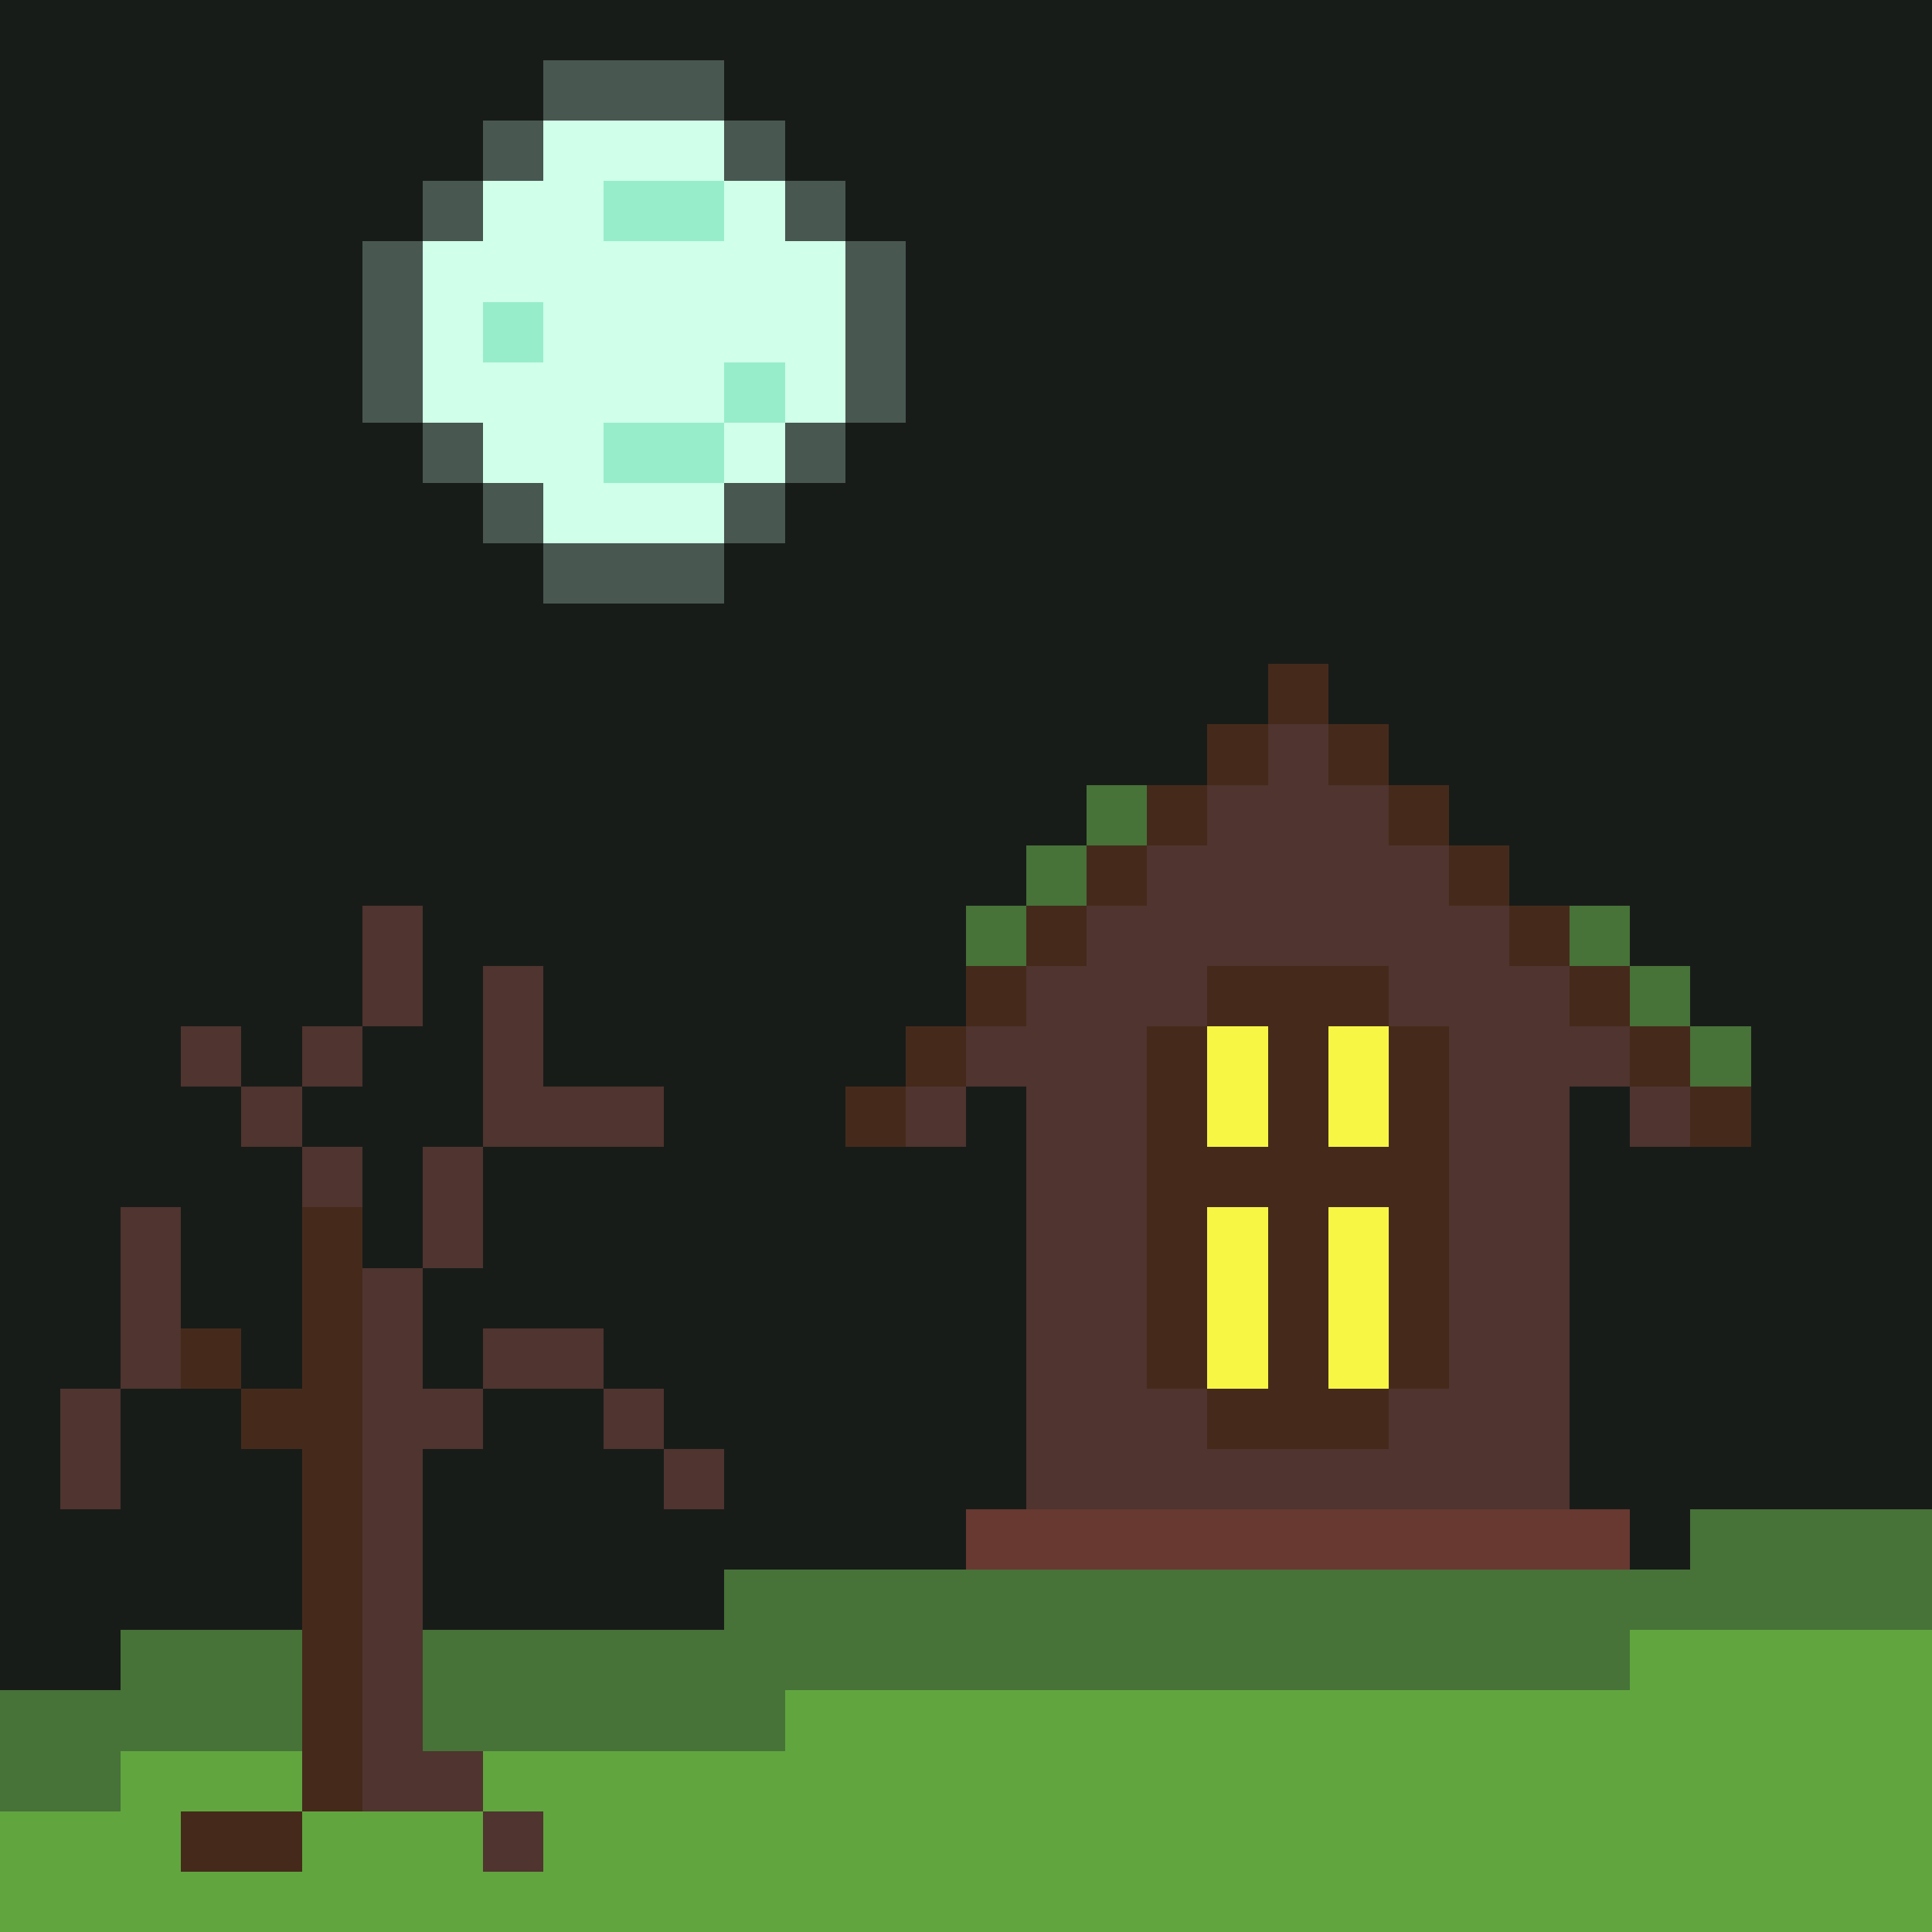
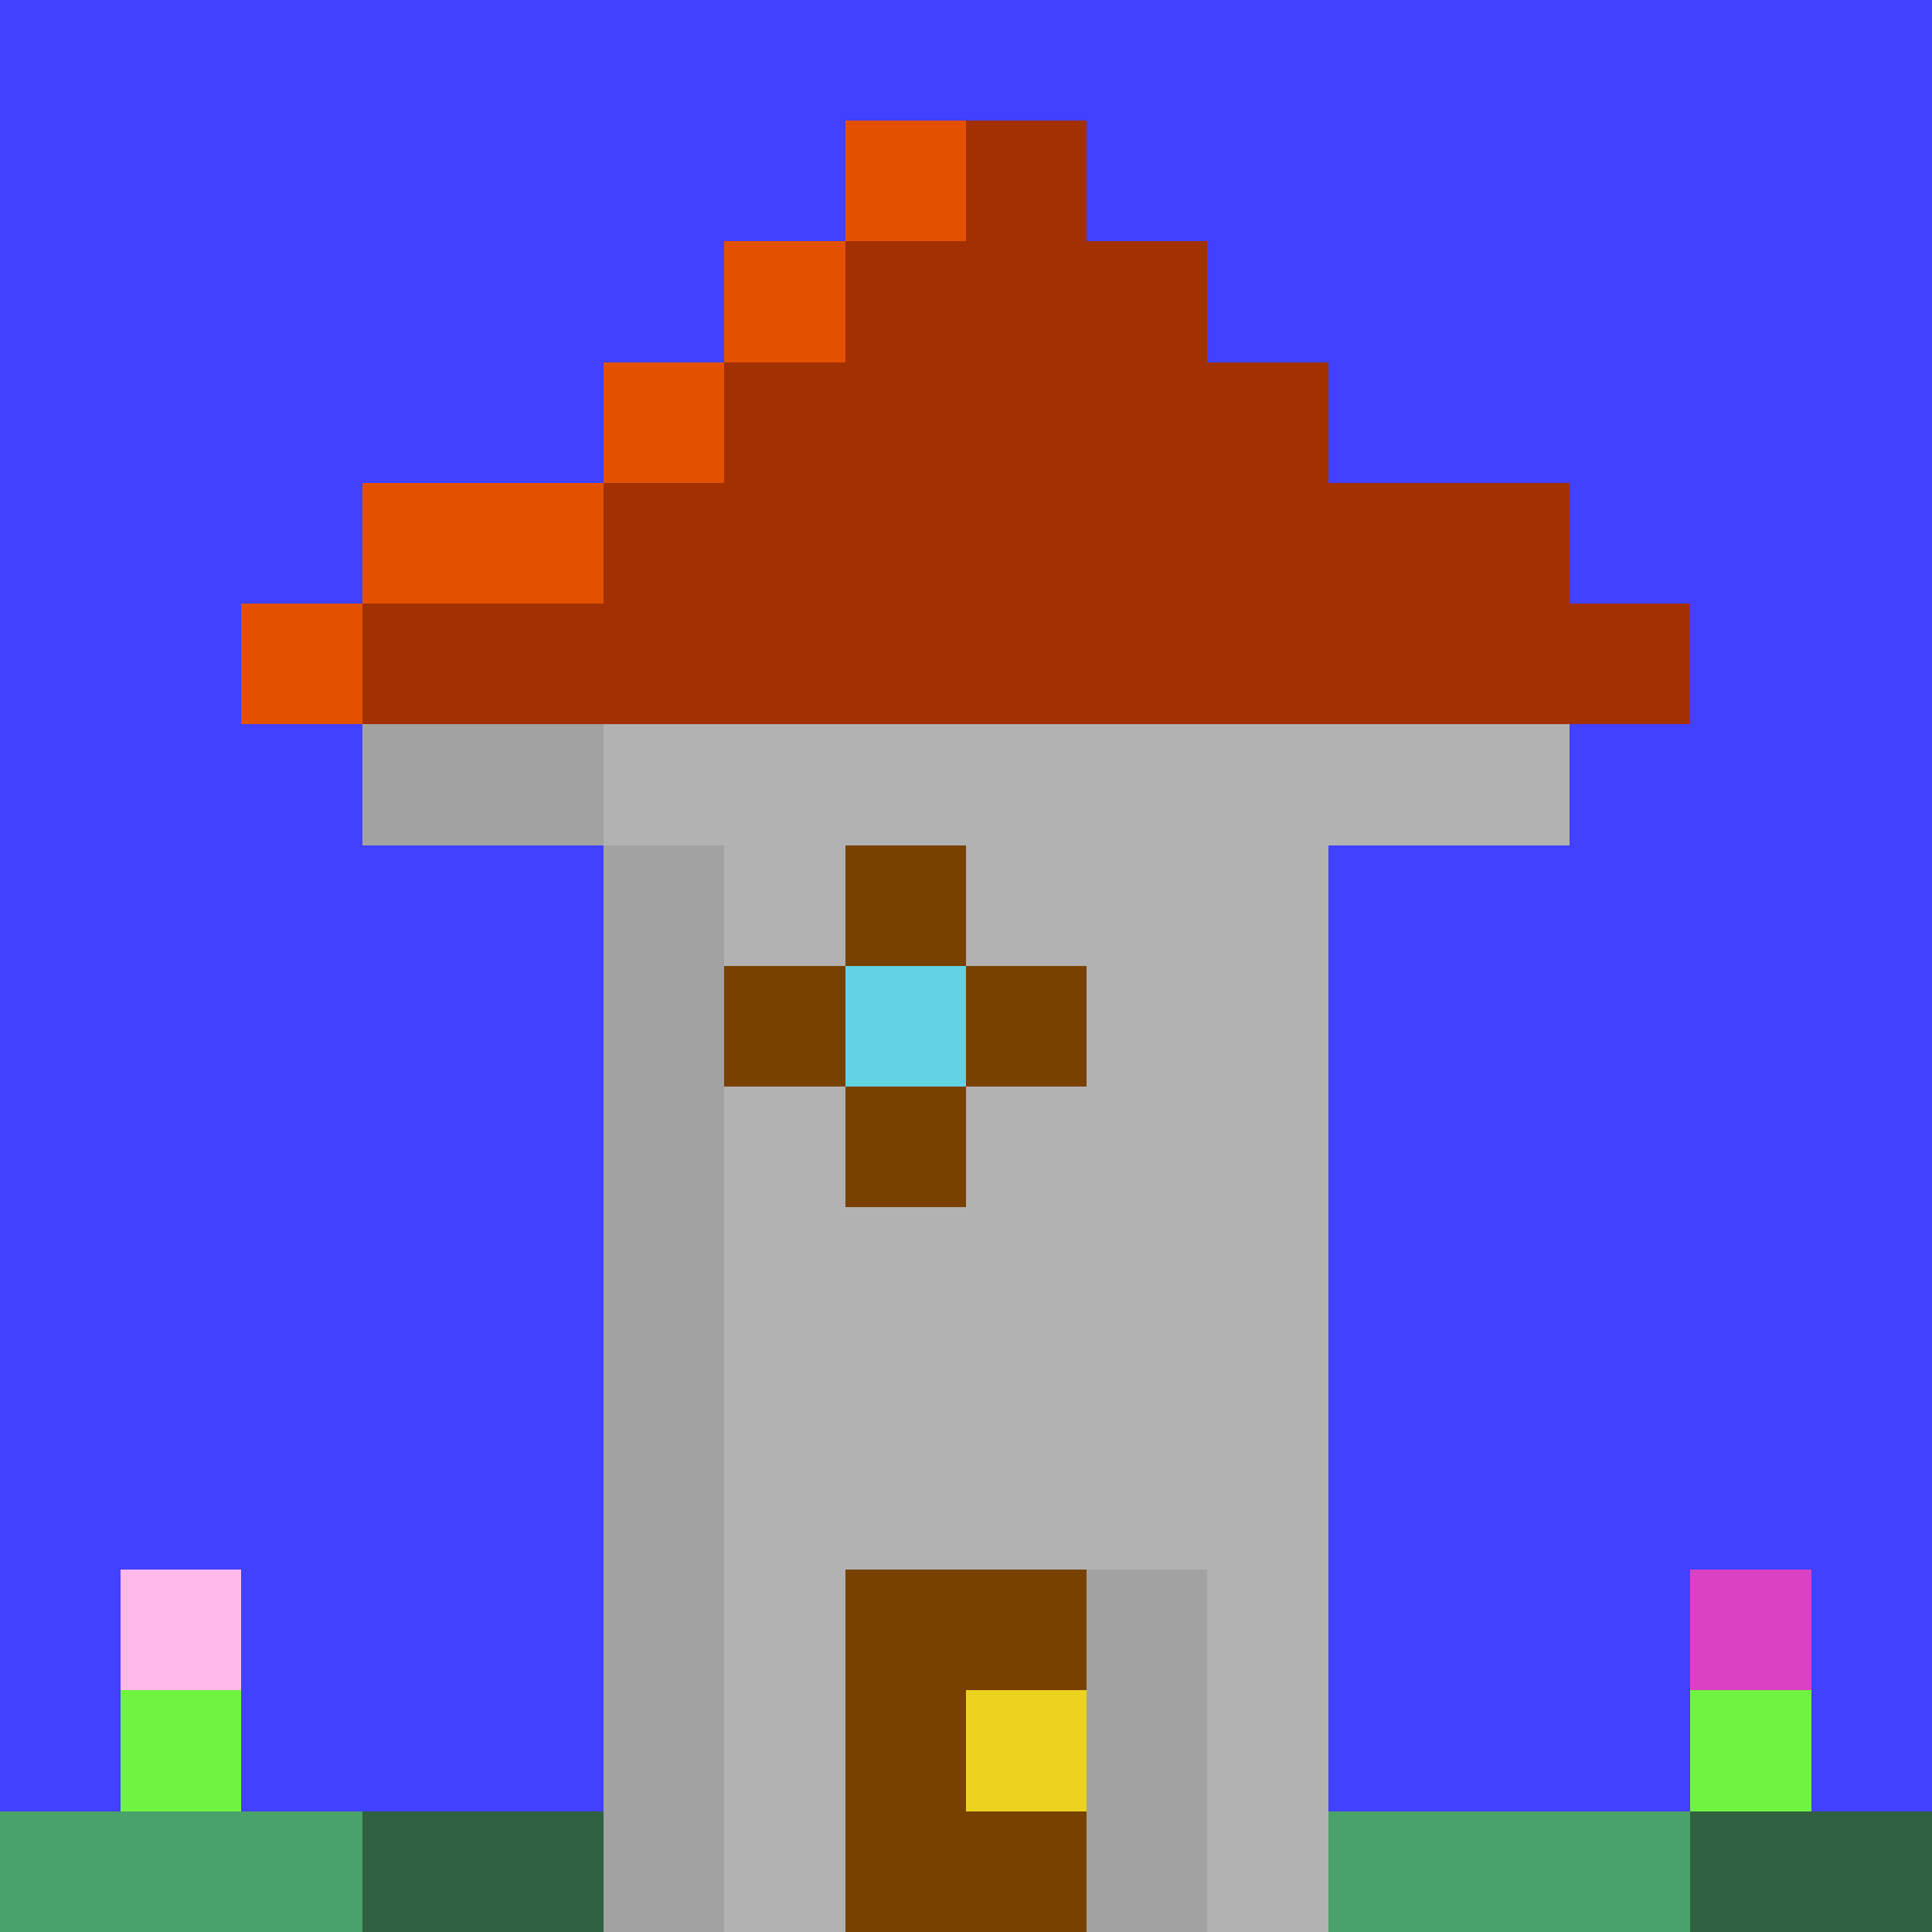
- <svg xmlns="http://www.w3.org/2000/svg" id="tower" shape-rendering="crispEdges" viewBox="0 0 32 32">
+ <svg xmlns="http://www.w3.org/2000/svg" id="wiztower" shape-rendering="crispEdges" viewBox="0 0 16 16">
  <style>
- 	#tower {
- 		overflow: hidden;
- 		outline: none;
- 		box-shadow: none;
- 		height: 100%;
- 		background: #181C19;
- 	}
- 	*:focus {
- 		outline: none;
- 		box-shadow: none;
- 	}
- 	.lights {
- 		opacity: 0;
- 		transition: opacity 1s ease;
- 		pointer-events: none;
- 	}
- 	.light .lights {
- 		opacity: 1;
- 	}
- 	.pw-x {
- 		animation: pw-anim-x 1s steps(1) -0.836s infinite;
- 		transform-origin: center;
- 		transform-box: fill-box;
- 	}
- 	@keyframes pw-anim-x {
- 		0% {
- 		transform: scaleX(1);
- 		}
- 
- 		50% {
- 		transform: scaleX(-1);
- 		}
- 
- 		100% {
- 		transform: scaleX(1);
- 		}
- 	}
- 	.pw-y {
- 		animation: pw-anim-y 1s steps(1) -0.836s infinite;
- 		transform-origin: center;
- 		transform-box: fill-box;
- 	}
- 	@keyframes pw-anim-y {
- 		0% {
- 		transform: scaleY(1);
- 		}
- 
- 		50% {
- 		transform: scaleY(-1);
- 		}
- 
- 		100% {
- 		transform: scaleY(1);
- 		}
- 	}
- 	.pw-ml {
- 		animation: pw-anim-ml 1s steps(1) -0.136s infinite;
- 		transform-origin: center;
- 		transform-box: fill-box;
- 	}
- 	@keyframes pw-anim-ml {
- 		0% {
- 		transform: translateX(0);
- 		}
- 
- 		50% {
- 		transform: translateX(-1px);
- 		}
- 
- 		100% {
- 		transform: translateX(0);
- 		}
- 	}
- 	.pw-mr {
- 		animation: pw-anim-mr 1s steps(1) 0.636s infinite;
- 		transform-origin: center;
- 		transform-box: fill-box;
- 	}
- 	@keyframes pw-anim-mr {
- 		0% {
- 		transform: translateX(0);
- 		}
- 
- 		50% {
- 		transform: translateX(1px);
- 		}
- 
- 		100% {
- 		transform: translateX(0);
- 		}
- 	}
- 	.pw-glow-66 {
- 		animation: pw-anim-glow-66 4s -0.136s infinite;
- 	}
- 	@keyframes pw-anim-glow-66 {
- 		0% {
- 		opacity: 0.33;
- 		}
- 
- 		50% {
- 		opacity: 0.66;
- 		}
- 
- 		100% {
- 		opacity: 0.33;
- 		}
- 	}
- 	.pw-glow-33 {
- 		animation: pw-anim-glow-33 4s -0.636s infinite;
- 	}
- 	@keyframes pw-anim-glow-33 {
- 		0% {
- 		opacity: 0.15;
- 		}
- 
- 		50% {
- 		opacity: 0.33;
- 		}
- 
- 		100% {
- 		opacity: 0.15;
- 		}
- 	}
- 	.lights {
- 		animation: pw-anim-flicker 2s steps(1) -0.836s infinite;
- 	}
- 	@keyframes pw-anim-flicker {
- 		0% {
- 		fill: #fff;
- 		}
- 
- 		10% {
- 		fill: #61D3E3;
- 		}
- 
- 		20% {
- 		fill: #fff;
- 		}
- 
- 		50% {
- 		fill: #61D3E3;
- 		}
- 		60% {
- 		fill: #fff;
- 		}
- 
- 		80% {
- 		fill: #61D3E3;
- 		}
- 
- 		100% {
- 		fill: #fff;
- 		}
- 	}
- 	</style>
-   <g class="shack">
-     <path fill="#181C19" d="M32 0v32H0V0h32Z" />
+       #wiztower {
+         overflow: hidden;
+         outline: none;
+         box-shadow: none;
+         height: 100%;
+         background: #4141FF;
+       }
+       *:focus {
+         outline: none;
+         box-shadow: none;
+       }
+       .enchantment {
+         opacity: 0;
+         transition: opacity 1s ease;
+         pointer-events: none;
+       }
+       .enchanting .enchantment {
+         opacity: 1;
+       }
+       .pw-x {
+         animation: pw-anim-x 1s steps(1) -0.836s infinite;
+         transform-origin: center;
+         transform-box: fill-box;
+       }
+       @keyframes pw-anim-x {
+         0% {
+           transform: scaleX(1);
+         }
+     
+         50% {
+           transform: scaleX(-1);
+         }
+     
+         100% {
+           transform: scaleX(1);
+         }
+       }
+       .pw-ml {
+         animation: pw-anim-ml 1s steps(1) -0.136s infinite;
+         transform-origin: center;
+         transform-box: fill-box;
+       }
+       @keyframes pw-anim-ml {
+         0% {
+           transform: translateX(0);
+         }
+     
+         50% {
+           transform: translateX(-1px);
+         }
+     
+         100% {
+           transform: translateX(0);
+         }
+       }
+       .pw-mr {
+         animation: pw-anim-mr 1s steps(1) 0.636s infinite;
+         transform-origin: center;
+         transform-box: fill-box;
+       }
+       @keyframes pw-anim-mr {
+         0% {
+           transform: translateX(0);
+         }
+     
+         50% {
+           transform: translateX(1px);
+         }
+     
+         100% {
+           transform: translateX(0);
+         }
+       }
+       .pw-glow-66 {
+         animation: pw-anim-glow-66 4s -0.136s infinite;
+       }
+       @keyframes pw-anim-glow-66 {
+         0% {
+           opacity: 0.33;
+         }
+     
+         50% {
+           opacity: 0.66;
+         }
+     
+         100% {
+           opacity: 0.33;
+         }
+       }
+       .pw-glow-33 {
+         animation: pw-anim-glow-33 4s -0.636s infinite;
+       }
+       @keyframes pw-anim-glow-33 {
+         0% {
+           opacity: 0.15;
+         }
+     
+         50% {
+           opacity: 0.33;
+         }
+     
+         100% {
+           opacity: 0.15;
+         }
+       }
+       .enchanting .pw-flicker {
+           animation: pw-anim-flicker 2s steps(1) -0.836s infinite;
+       }
+       @keyframes pw-anim-flicker {
+           0% {
+           fill: #fff;
+           }
+     
+           10% {
+           fill: #61D3E3;
+           }
+     
+           20% {
+           fill: #fff;
+           }
+     
+           50% {
+           fill: #61D3E3;
+           }
+           60% {
+           fill: #fff;
+           }
+     
+           80% {
+           fill: #61D3E3;
+           }
+     
+           100% {
+           fill: #fff;
+           }
+       }
+     </style>
+   <g class="wizard-tower-1">
    <g class="tower">
-       <path fill="#000" d="M20 17h1v2h-1v-2Zm2 0v2h1v-2h-1Zm-2 4v2h1v-3h-1v1Zm2 0v2h1v-3h-1v1Z" />
-       <path fill="#673931" d="M27 25v1H16v-1h11Z" />
-       <path fill="#477238" d="M19 14h-1v-1h1v1Zm-1 0h-1v1h1v-1Zm-1 1h-1v1h1v-1Zm10 0h-1v1h1v-1Zm1 2v-1h-1v1h1Zm1 1v-1h-1v1h1Zm2 7h-3v1H12v1H7v2h6v-1h14v-1h5v-2h-1ZM3 27H2v1H0v2h2v-1h3v-2H3Z" />
-       <path fill="#452A1B" d="M22 11v1h-1v-1h1Zm-2 2h1v-1h-1v1Zm2-1v1h1v-1h-1Zm-3 2h1v-1h-1v1Zm4-1v1h1v-1h-1Zm-5 2h1v-1h-1v1Zm6-1v1h1v-1h-1Zm-7 2h1v-1h-1v1Zm8-1v1h1v-1h-1Zm-9 2h1v-1h-1v1Zm10-1v1h1v-1h-1Zm-11 2h1v-1h-1v1Zm8 0v1h-1v-2h1v-1h-3v1h1v2h-1v-2h-1v6h1v-3h1v3h-1v1h3v-1h-1v-3h1v3h1v-6h-1v1Zm4-1v1h1v-1h-1Zm-13 2h1v-1h-1v1Zm14-1v1h1v-1h-1ZM5 21v2H4v1h1v6h1V20H5v1Zm-2 1v1h1v-1H3Zm0 8v1h2v-1H3Z" />
-       <path fill="#4F342F" d="M27 17v1h-1v7h-9v-7h-1v-1h1v-1h1v-1h1v-1h1v-1h1v-1h1v1h1v1h1v1h1v1h1v1h1Zm-4 7v-1h1v-6h-1v-1h-3v1h-1v6h1v1h3Zm-8-5h1v-1h-1v1Zm12-1v1h1v-1h-1ZM7 22v-1H6v9h2v-1H7v-5h1v-1H7v-1Zm2 9v-1H8v1h1Z" />
-       <path fill="#61A53F" d="M32 27v5H0v-2h2v-1h3v1H3v1h2v-1h3v1h1v-1H8v-1h5v-1h14v-1h5Z" />
-       <path fill="#F8F644" d="M20 17h1v2h-1v-2Zm2 0v2h1v-2h-1Zm-2 4v2h1v-3h-1v1Zm2 0v2h1v-3h-1v1Z" />
-       <path fill="#97EDCA" d="M11 4h-1V3h2v1h-1ZM8 6h1V5H8v1Zm4 0v1h1V6h-1Zm-2 1v1h2V7h-2Z" />
-       <path fill="#D0FFEA" d="M13 4V3h-1v1h-2V3h2V2H9v1H8v1H7v3h1v1h1v1h3V8h-2V7h2V6h1v1h1V4h-1ZM8 5h1v1H8V5Zm4 2h1v1h-1V7Z" />
-       <path fill="#D0FFEA" d="M10 2H9V1h3v1h-2ZM9 2H8v1h1V2Zm4 1V2h-1v1h1ZM8 3H7v1h1V3Zm6 1V3h-1v1h1Zm0 0v3h1V4h-1ZM7 5V4H6v3h1V5Zm0 2v1h1V7H7Zm6 1h1V7h-1v1ZM8 8v1h1V8H8Zm4 1h1V8h-1v1Zm-2 0H9v1h3V9h-2Z" class="pw-glow-33" opacity=".259" />
-       <g class="pw-y">
-         <path fill="#4F342F" d="M2 21v2h1v-3H2v1Zm7 1H8v1h2v-1H9Zm-8 2v1h1v-2H1v1Zm10-1h-1v1h1v-1Zm1 1h-1v1h1v-1Z" />
-       </g>
-       <g class="pw-x">
-         <path fill="#4F342F" d="M7 17H6v-2h1v2Zm-3 0H3v1h1v-1Zm2 0H5v1h1v-1Zm-1 1H4v1h1v-1Zm5 1h1v-1H9v-2H8v3h2Zm-4 0H5v1h1v-1Zm2 1v-1H7v2h1v-1Z" />
-       </g>
+       <path fill="#4141FF" d="M16 0v16H0V0h16Z" />
+       <path fill="#A23000" d="M14 5v1H2V5h1V4h2V3h1V2h1V1h2v1h1v1h1v1h2v1h1Z" />
+       <path fill="#EBD320" d="M9 14v1H8v-1h1Z" />
+       <path fill="#71F341" d="M1 14h1v1H1v-1Zm13 0v1h1v-1h-1Z" />
+       <path fill="#794100" d="M8 8H7V7h1v1ZM6 8v1h1V8H6Zm2 0v1h1V8H8Zm-1 2h1V9H7v1Zm0 3v3h2v-1H8v-1h1v-1H7Z" />
+       <path fill="#B2B2B2" d="M12 6H3v1h2v9h2v-3h2v3h2V7h2V6h-1ZM8 7v1h1v1H8v1H7V9H6V8h1V7h1Z" />
+       <path fill="#49A269" d="M2 15h1v1H0v-1h2Zm11 0h-2v1h3v-1h-1Z" />
+       <path fill="#306141" d="M4 15h1v1H3v-1h1Zm11 0h-1v1h2v-1h-1Z" />
+       <path fill="#A2A2A2" d="M5 6v1H3V6h2Zm0 2v8h1V7H5v1Zm4 5v3h1v-3H9Z" />
+       <path fill="#E35100" d="M8 1v1H7V1h1ZM6 3h1V2H6v1ZM5 4h1V3H5v1ZM3 4v1h2V4H3ZM2 6h1V5H2v1Z" />
+       <path fill="#DB41C3" d="M15 13v1h-1v-1h1Z" class="pw-ml" />
+       <path fill="#FFBAEB" d="M2 13v1H1v-1h1Z" class="pw-mr" />
+       <path fill="#61D3E3" d="M8 8v1H7V8h1Z" class="pw-flicker" />
    </g>
-     <g class="lights">
-       <path fill="#F8F644" d="M24 17v6h-1v-3h-1v3h1v1h-3v-1h1v-3h-1v3h-1v-6h1v2h1v-2h-1v-1h3v1h-1v2h1v-2h1Z" class="pw-glow-66" opacity=".522" />
-       <path fill="#F8F644" d="M24 18v-1h1v6h-1v-5Zm-1 6h1v-1h-1v1Zm-2 0h-1v1h3v-1h-2Zm3-7v-1h-1v1h1Zm-4-1h-1v1h1v-1Zm2 0h1v-1h-3v1h2Zm-3 6v-5h-1v6h1v-1Zm0 1v1h1v-1h-1Zm11 8v-1h-1v-2h-1v-1h-1v-1H16v1h-1v1h-1v2h-1v1h-1v1h19v-1h-1Z" class="pw-glow-33" opacity=".129" />
+     <g class="enchantment">
+       <path fill="#A2FFF3" d="M9 0v1H7V0h2ZM6 2h1V1H6v1Zm3-1v1h1V1H9ZM5 3h1V2H5v1Zm5-1v1h1V2h-1ZM3 3v1h2V3H3Zm9 0h-1v1h2V3h-1ZM2 5h1V4H2v1Zm11-1v1h1V4h-1ZM1 6h1V5H1v1Zm13-1v1h1V5h-1ZM3 7V6H2v1h1Zm10 0h1V6h-1v1ZM4 8v8h1V7H3v1h1Zm7-1v9h1V8h1V7h-2Z" class="pw-glow-66" opacity=".66" />
+       <path fill="#A2FFF3" d="M6 0h1v1H6V0Zm3 0v1h1V0H9ZM5 2h1V1H5v1Zm5-1v1h1V1h-1ZM3 2v1h2V2H3Zm9 1V2h-1v1h1ZM2 4h1V3H2v1Zm11-1v1h1V3h-1ZM1 5h1V4H1v1Zm13-1v1h1V4h-1ZM0 6h1V5H0v1Zm15-1v1h1V5h-1ZM2 7V6H1v1h1Zm12 0h1V6h-1v1ZM3 8V7H2v1h1Zm10 0h1V7h-1v1Zm-1 1v7h1V8h-1v1Zm-9 1v6h1V8H3v2Z" class="pw-glow-33" opacity=".33" />
+       <path fill="#A2FFF3" d="M8 0h1v1H8V0ZM4 3h1V2H4v1Zm8-1v1h1V2h-1ZM4 9H3V8h1v1Zm0 2v1h1v-1H4Zm-1 4h1v-1H3v1Zm9-5h-1V9h1v1Zm0 1v1h1v-1h-1Zm0 4h1v-1h-1v1Z" class="pw-x" />
    </g>
  </g>
</svg>
